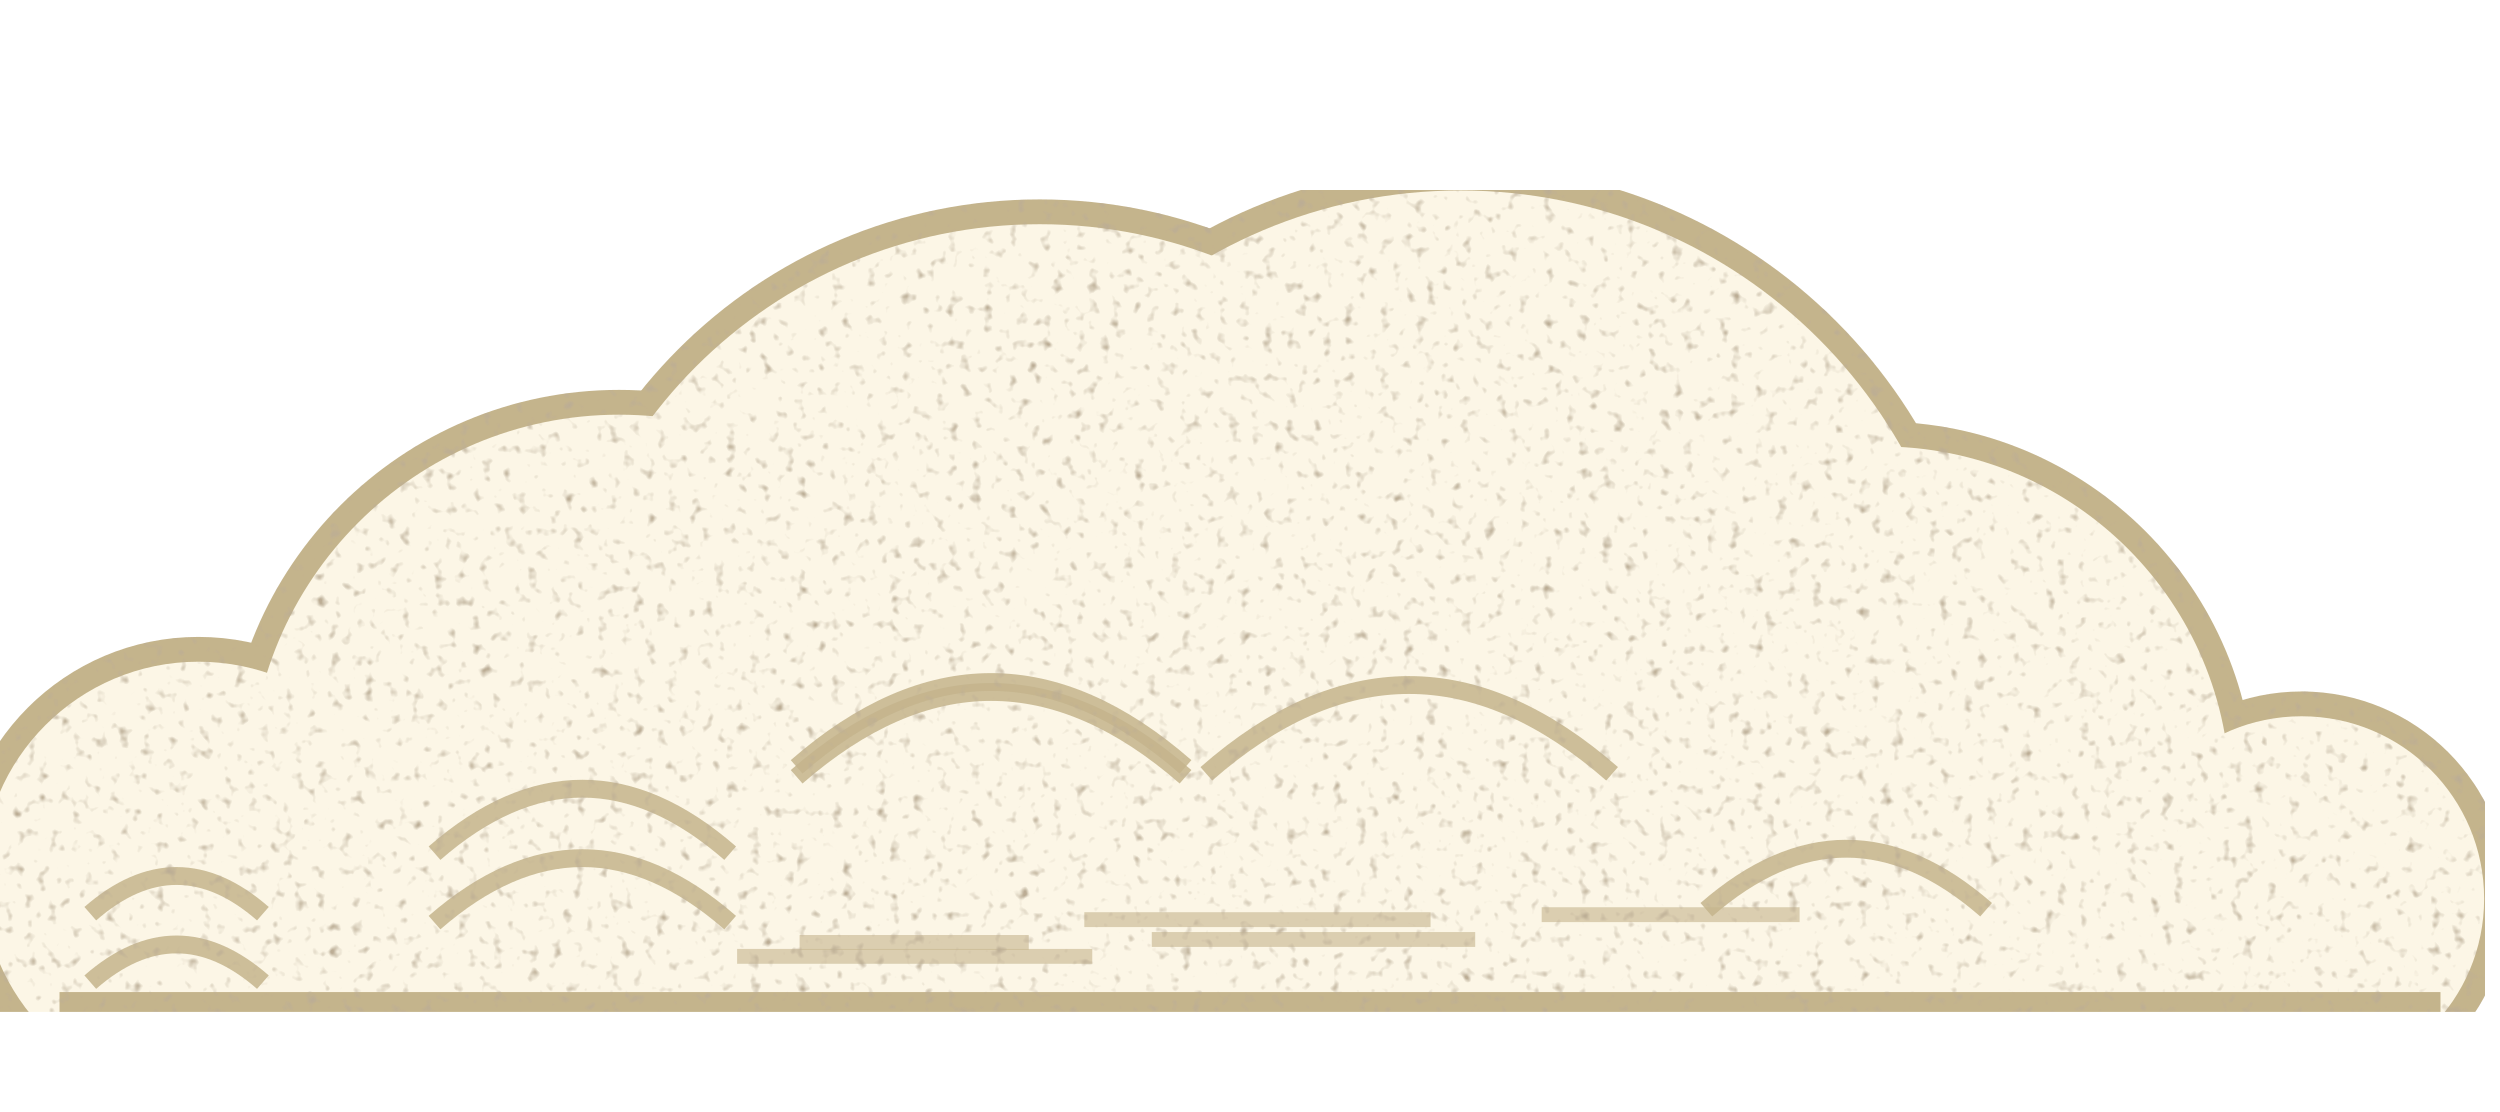
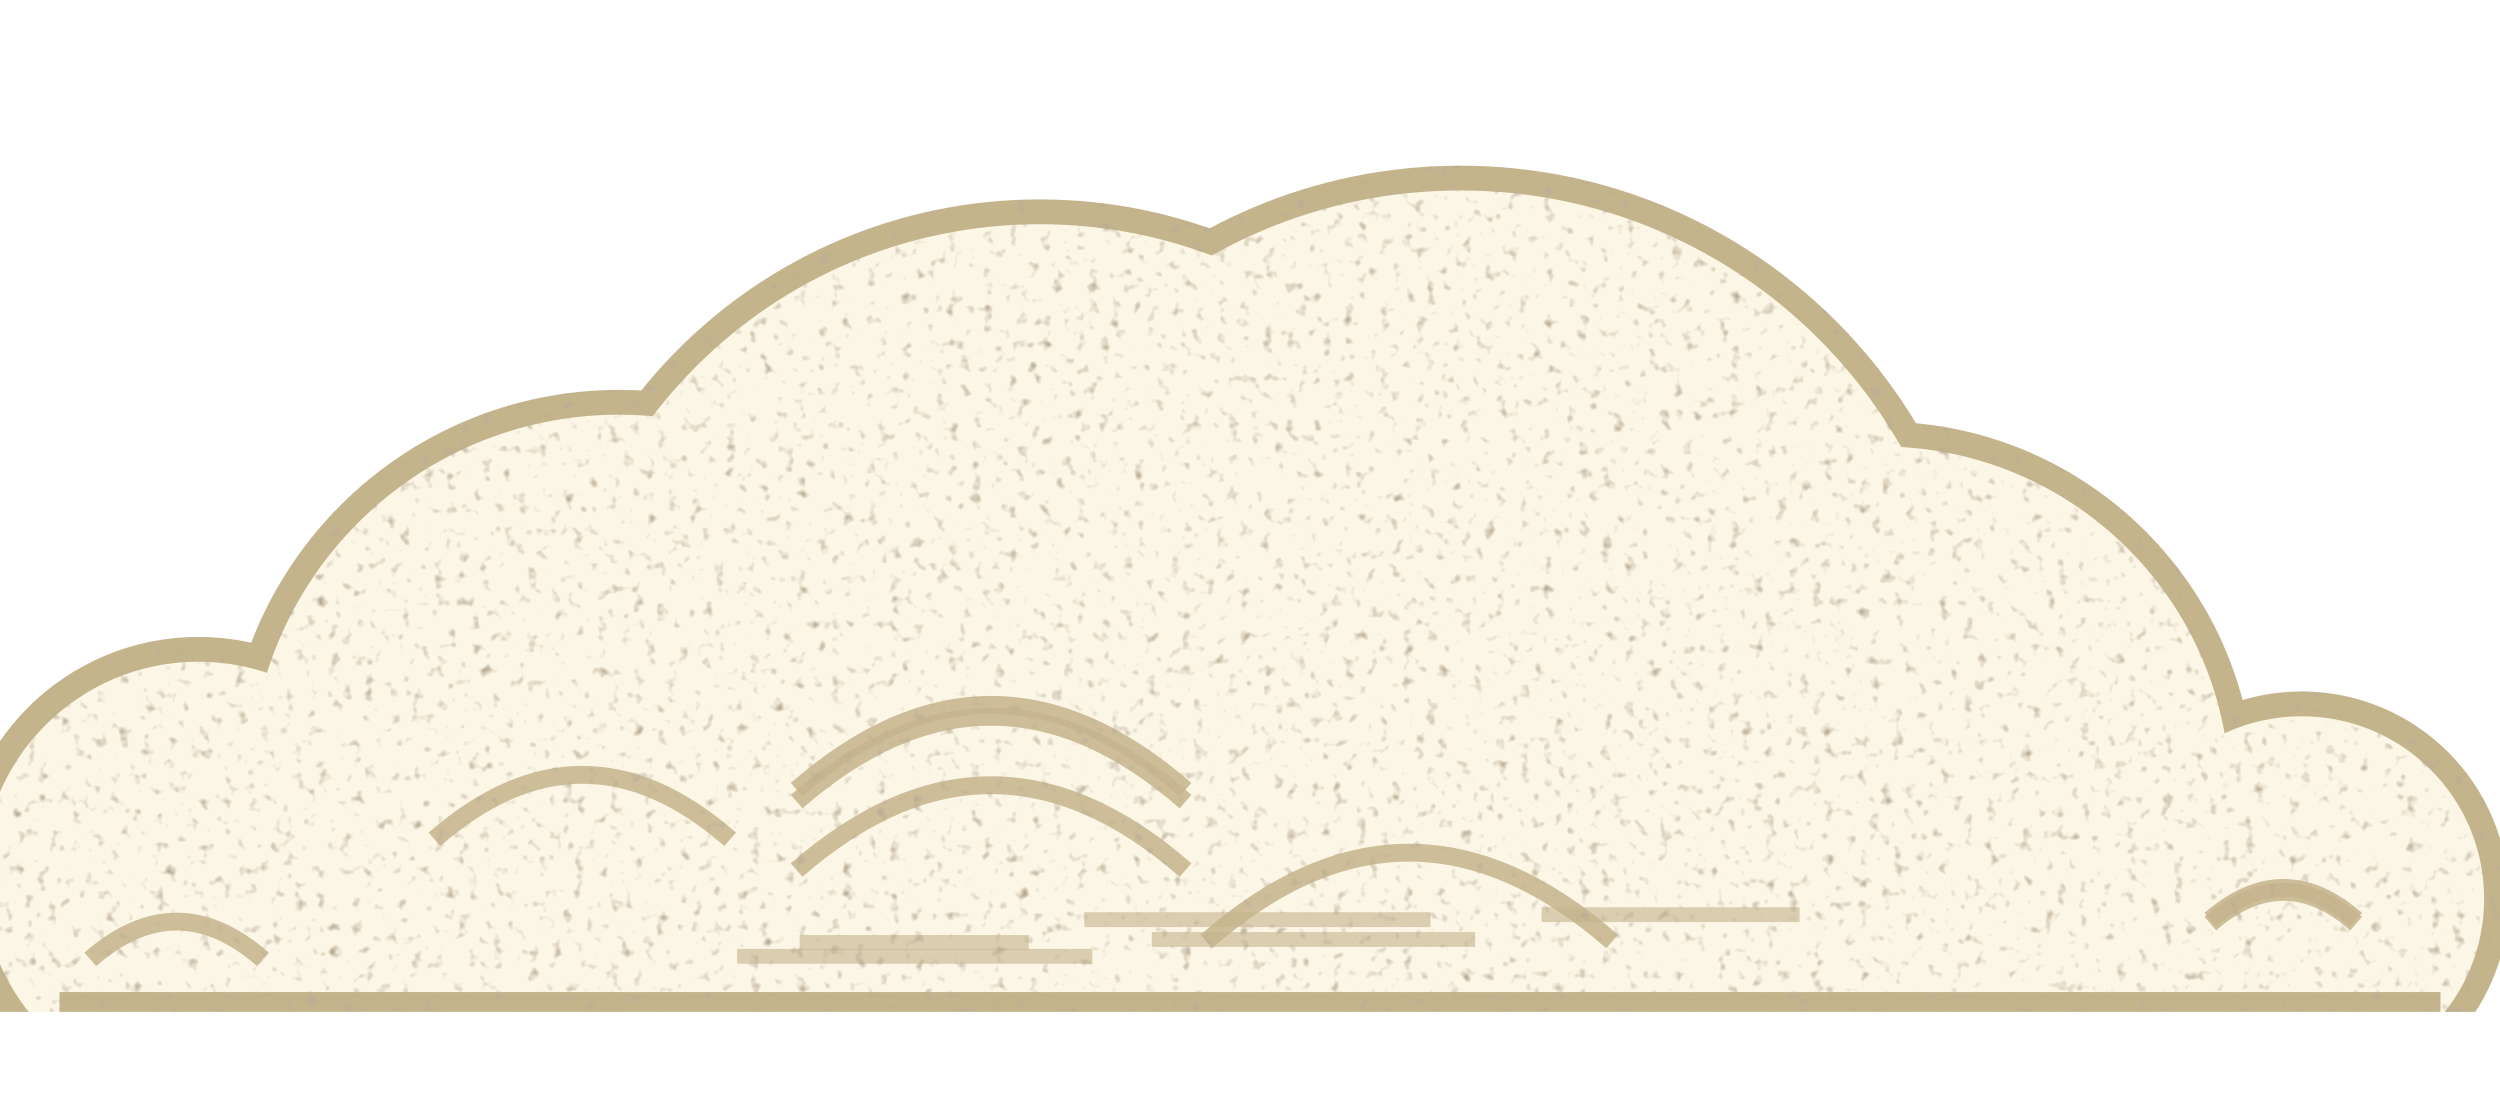
<svg xmlns="http://www.w3.org/2000/svg" viewBox="-6 -40 252 112" aria-hidden="true">
  <defs>
    <filter id="wob" x="-2%" y="-2%" width="104%" height="104%">
      <feTurbulence type="fractalNoise" baseFrequency="0.035" numOctaves="2" seed="5" result="n" />
      <feDisplacementMap in="SourceGraphic" in2="n" scale="3.2" />
    </filter>
-     <filter id="paper" x="0" y="0" width="100%" height="100%">
+     <filter id="paper" x="-3%" y="-3%" width="106%" height="106%">
      <feTurbulence type="fractalNoise" baseFrequency="0.85" numOctaves="2" seed="9" result="n" />
      <feColorMatrix in="n" type="matrix" values="0 0 0 0 .23  0 0 0 0 .16  0 0 0 0 .24  0 0 0 -2.2 1.25" result="spec" />
      <feComposite in="spec" in2="SourceAlpha" operator="in" result="s2" />
      <feMerge>
        <feMergeNode in="SourceGraphic" />
        <feMergeNode in="s2" />
      </feMerge>
    </filter>
-     <filter id="paperSoft" x="0" y="0" width="100%" height="100%">
+     <filter id="paperSoft" x="-4%" y="-4%" width="108%" height="108%">
      <feTurbulence type="fractalNoise" baseFrequency="0.85" numOctaves="2" seed="9" result="n" />
      <feColorMatrix in="n" type="matrix" values="0 0 0 0 .5  0 0 0 0 .42  0 0 0 0 .3  0 0 0 -3.4 1.35" result="spec" />
      <feComposite in="spec" in2="SourceAlpha" operator="in" result="s2" />
      <feMerge>
        <feMergeNode in="SourceGraphic" />
        <feMergeNode in="s2" />
      </feMerge>
    </filter>
    <pattern id="hatch" width="7" height="7" patternUnits="userSpaceOnUse" patternTransform="rotate(38)">
      <line x1="0" y1="0" x2="0" y2="7" stroke="#3b2a3d" stroke-width="1.3" opacity=".42" />
    </pattern>
    <pattern id="hatch2" width="5" height="5" patternUnits="userSpaceOnUse" patternTransform="rotate(-32)">
      <line x1="0" y1="0" x2="0" y2="5" stroke="#3b2a3d" stroke-width="1" opacity=".3" />
    </pattern>
  </defs>
  <clipPath id="cl8">
    <rect x="-10" y="-80" width="260" height="142" />
  </clipPath>
  <g filter="url(#paperSoft)" clip-path="url(#cl8)">
    <circle cx="14" cy="48.5" r="21.8" fill="#fcf6e6" stroke="#c4b48c" stroke-width="5" />
    <circle cx="56.4" cy="39" r="37.2" fill="#fcf6e6" stroke="#c4b48c" stroke-width="5" />
    <circle cx="98.8" cy="31.6" r="49" fill="#fcf6e6" stroke="#c4b48c" stroke-width="5" />
    <circle cx="141.2" cy="30.3" r="51.1" fill="#fcf6e6" stroke="#c4b48c" stroke-width="5" />
    <circle cx="183.6" cy="40.2" r="35.2" fill="#fcf6e6" stroke="#c4b48c" stroke-width="5" />
    <circle cx="226" cy="50.6" r="18.4" fill="#fcf6e6" stroke="#c4b48c" stroke-width="5" />
    <circle cx="14" cy="48.5" r="21.8" fill="#fcf6e6" />
    <circle cx="56.4" cy="39" r="37.2" fill="#fcf6e6" />
    <circle cx="98.8" cy="31.6" r="49" fill="#fcf6e6" />
    <circle cx="141.2" cy="30.3" r="51.1" fill="#fcf6e6" />
    <circle cx="183.6" cy="40.2" r="35.2" fill="#fcf6e6" />
    <circle cx="226" cy="50.6" r="18.4" fill="#fcf6e6" />
    <path d="M0 62H240" stroke="#c4b48c" stroke-width="4" />
-     <path d="M166 51.7q14.1 -12.3 28.2 0" stroke="#c4b48c" stroke-width="1.8" fill="none" opacity=".85" />
-     <path d="M37.8 46q14.9 -13 29.8 0" stroke="#c4b48c" stroke-width="1.8" fill="none" opacity=".85" />
-     <path d="M3.1 52.1q8.7 -7.6 17.4 0" stroke="#c4b48c" stroke-width="1.8" fill="none" opacity=".85" />
-     <path d="M3.1 59q8.7 -7.6 17.4 0" stroke="#c4b48c" stroke-width="1.8" fill="none" opacity=".85" />
-     <path d="M37.8 53q14.9 -13 29.8 0" stroke="#c4b48c" stroke-width="1.8" fill="none" opacity=".85" />
-     <path d="M74.3 38.3q19.6 -17.1 39.2 0" stroke="#c4b48c" stroke-width="1.8" fill="none" opacity=".85" />
-     <path d="M115.6 38q20.4 -17.9 40.9 0" stroke="#c4b48c" stroke-width="1.8" fill="none" opacity=".85" />
-     <path d="M74.3 37.3q19.6 -17.1 39.2 0" stroke="#c4b48c" stroke-width="1.8" fill="none" opacity=".85" />
+     <path d="M74.3 47.7q19.6 -17.1 39.2 0" stroke="#c4b48c" stroke-width="1.8" fill="none" opacity=".85" />
+     <path d="M74.3 40.8q19.6 -17.1 39.2 0" stroke="#c4b48c" stroke-width="1.8" fill="none" opacity=".85" />
+     <path d="M74.3 39.6q19.6 -17.1 39.2 0" stroke="#c4b48c" stroke-width="1.8" fill="none" opacity=".85" />
+     <path d="M115.6 54.9q20.4 -17.9 40.9 0" stroke="#c4b48c" stroke-width="1.8" fill="none" opacity=".85" />
+     <path d="M3.1 56.7q8.7 -7.6 17.4 0" stroke="#c4b48c" stroke-width="1.8" fill="none" opacity=".85" />
+     <path d="M216.8 53.1q7.4 -6.4 14.7 0" stroke="#c4b48c" stroke-width="1.8" fill="none" opacity=".85" />
+     <path d="M37.8 44.6q14.9 -13 29.8 0" stroke="#c4b48c" stroke-width="1.8" fill="none" opacity=".85" />
+     <path d="M216.8 52.7q7.4 -6.4 14.7 0" stroke="#c4b48c" stroke-width="1.8" fill="none" opacity=".85" />
    <path d="M110.1 54.7h32.6" stroke="#c4b48c" stroke-width="1.5" opacity=".6" />
    <path d="M149.4 52.2h26" stroke="#c4b48c" stroke-width="1.5" opacity=".6" />
    <path d="M74.6 55h23.1" stroke="#c4b48c" stroke-width="1.5" opacity=".6" />
    <path d="M103.3 52.7h34.9" stroke="#c4b48c" stroke-width="1.5" opacity=".6" />
    <path d="M68.3 56.4h35.8" stroke="#c4b48c" stroke-width="1.5" opacity=".6" />
  </g>
</svg>
